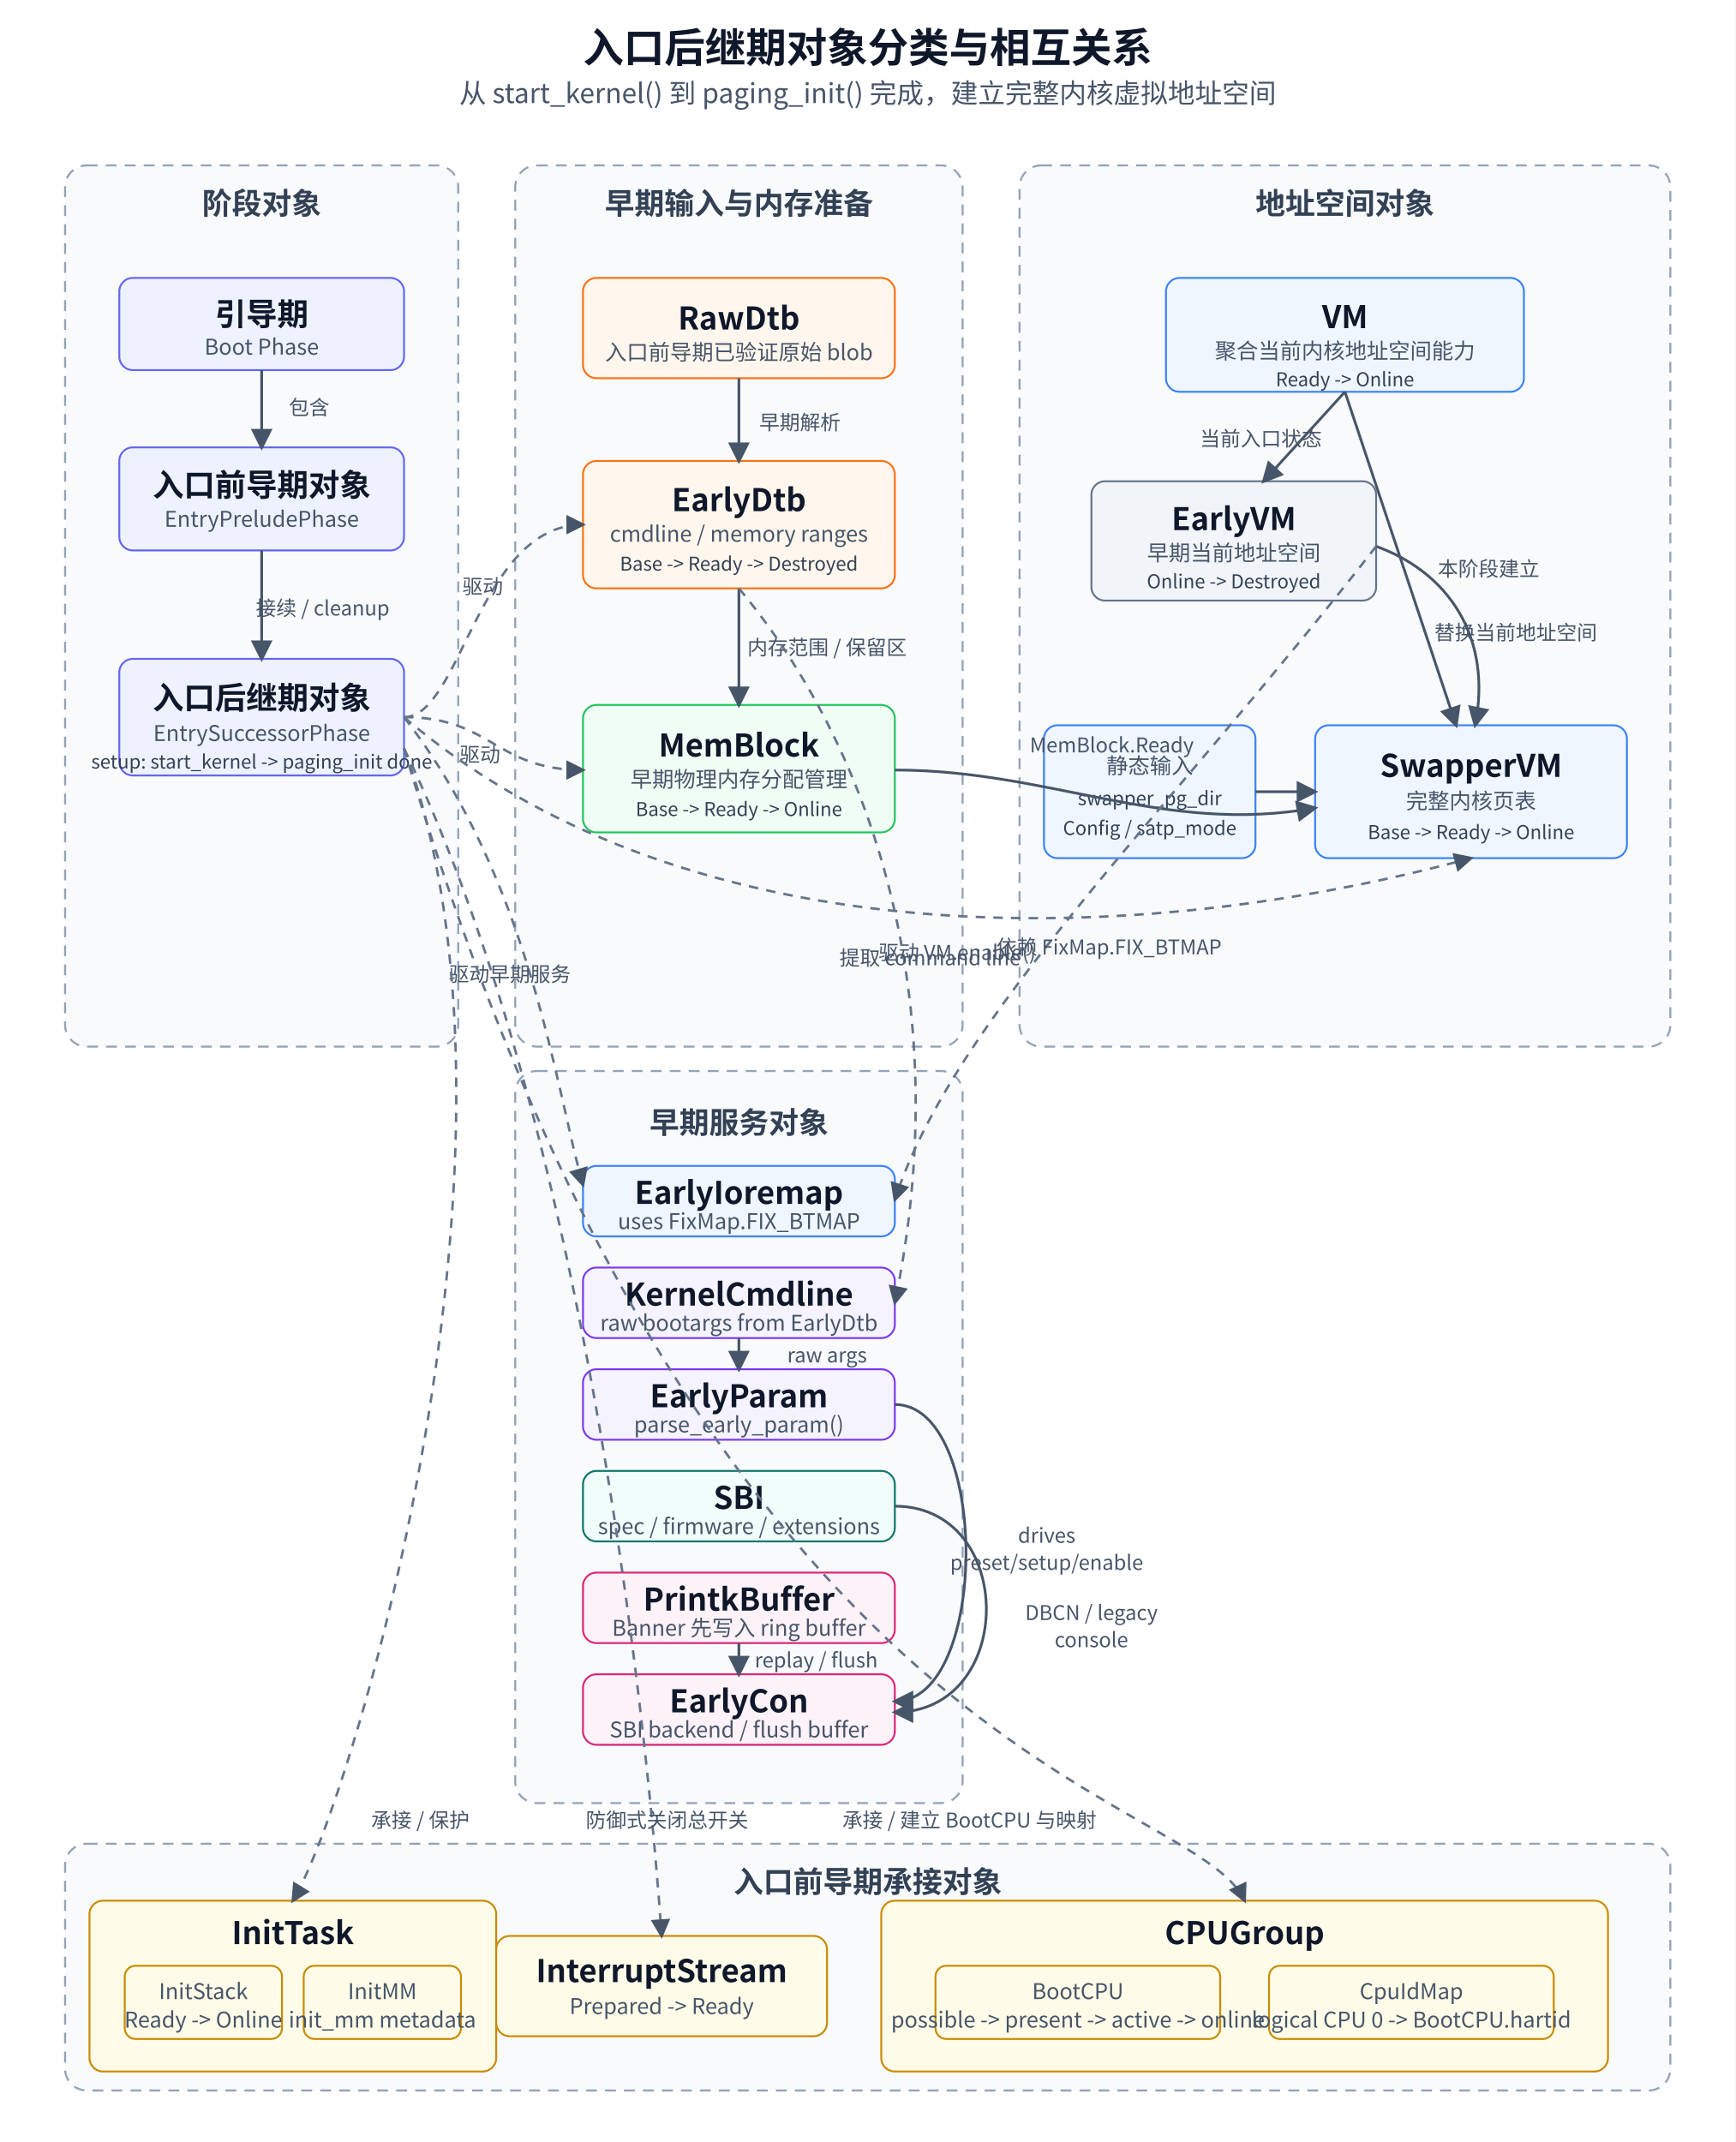
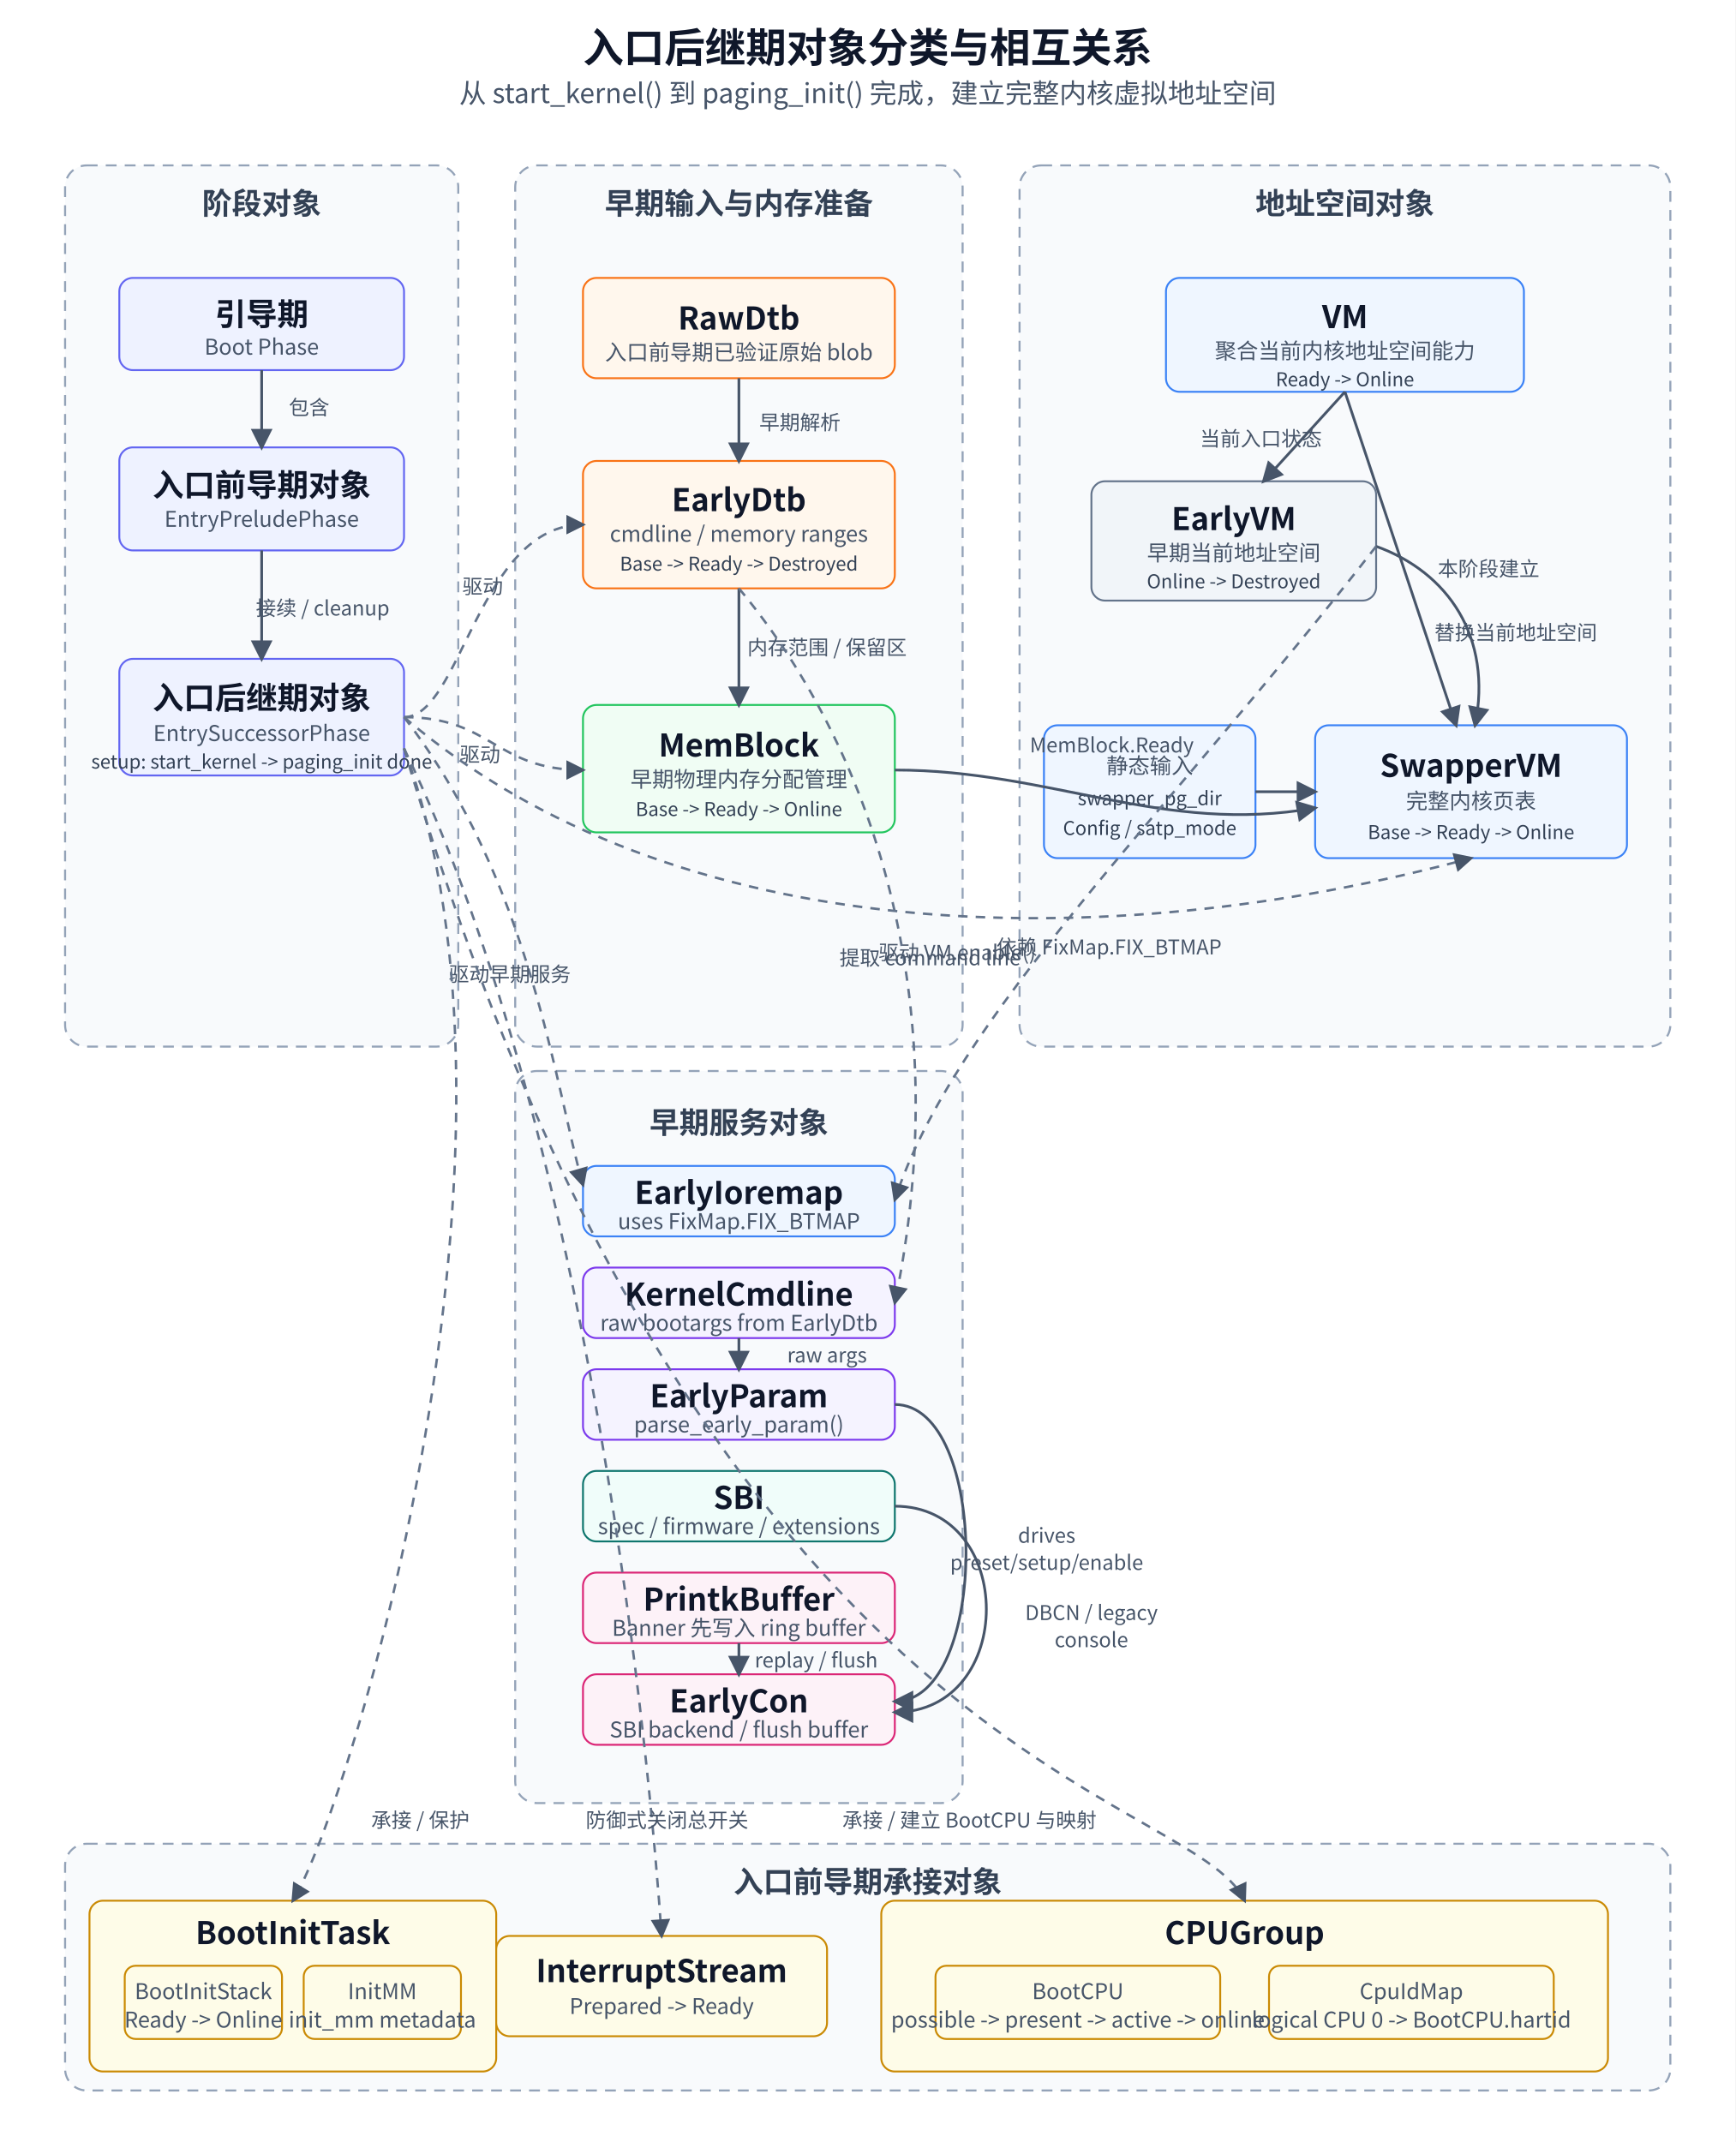
<svg xmlns="http://www.w3.org/2000/svg" width="1280" height="1580" viewBox="0 0 1280 1580" role="img" aria-labelledby="title desc">
  <defs>
    <marker id="arrow" viewBox="0 0 10 10" refX="8.5" refY="5" markerWidth="8" markerHeight="8" orient="auto-start-reverse">
      <path d="M 0 0 L 10 5 L 0 10 z" fill="#475569" />
    </marker>
    <style>
      text {
        font-family: "Microsoft YaHei", "Noto Sans CJK SC", "Source Han Sans SC", Arial, sans-serif;
        fill: #0f172a;
      }
      .title { font-size: 30px; font-weight: 600; }
      .subtitle { font-size: 20px; fill: #475569; }
      .group { fill: #f8fafc; stroke: #94a3b8; stroke-width: 1.5; stroke-dasharray: 8 6; }
      .group-label { font-size: 22px; font-weight: 600; fill: #334155; }
      .box { fill: #ffffff; stroke: #334155; stroke-width: 1.4; }
      .phase { fill: #eef2ff; stroke: #6366f1; }
      .dtb { fill: #fff7ed; stroke: #f97316; }
      .mem { fill: #f0fdf4; stroke: #22c55e; }
      .log { fill: #fdf2f8; stroke: #db2777; }
      .addr { fill: #eff6ff; stroke: #3b82f6; }
      .svc { fill: #f0fdfa; stroke: #0f766e; }
      .param { fill: #f5f3ff; stroke: #7c3aed; }
      .carry { fill: #fefce8; stroke: #ca8a04; }
      .inactive { fill: #f1f5f9; stroke: #64748b; }
      .label { font-size: 23px; font-weight: 600; text-anchor: middle; dominant-baseline: middle; }
      .small { font-size: 16px; fill: #475569; text-anchor: middle; dominant-baseline: middle; }
      .edge { stroke: #475569; stroke-width: 2; fill: none; marker-end: url(#arrow); }
      .edge-soft { stroke: #64748b; stroke-width: 1.8; stroke-dasharray: 7 6; fill: none; marker-end: url(#arrow); }
      .edge-label { font-size: 15px; fill: #475569; text-anchor: middle; }
      .state { font-size: 14px; fill: #334155; text-anchor: middle; dominant-baseline: middle; }
    </style>
  </defs>
  <rect x="0" y="0" width="1280" height="1580" fill="#ffffff" />
  <text x="640" y="46" text-anchor="middle" class="title">入口后继期对象分类与相互关系</text>
  <text x="640" y="76" text-anchor="middle" class="subtitle">从 start_kernel() 到 paging_init() 完成，建立完整内核虚拟地址空间</text>
  <rect x="48" y="122" width="290" height="650" rx="16" class="group" />
  <text x="193" y="158" class="group-label" text-anchor="middle">阶段对象</text>
  <rect x="88" y="205" width="210" height="68" rx="10" class="box phase" />
  <text x="193" y="232" class="label">引导期</text>
  <text x="193" y="256" class="small">Boot Phase</text>
  <rect x="88" y="330" width="210" height="76" rx="10" class="box phase" />
  <text x="193" y="358" class="label">入口前导期对象</text>
  <text x="193" y="383" class="small">EntryPreludePhase</text>
  <rect x="88" y="486" width="210" height="86" rx="10" class="box phase" />
  <text x="193" y="515" class="label">入口后继期对象</text>
  <text x="193" y="541" class="small">EntrySuccessorPhase</text>
  <text x="193" y="562" class="state">setup: start_kernel -&gt; paging_init done</text>
  <path d="M193 273 L193 330" class="edge" />
  <text x="228" y="306" class="edge-label">包含</text>
  <path d="M193 406 L193 486" class="edge" />
  <text x="238" y="454" class="edge-label">接续 / cleanup</text>
  <rect x="380" y="122" width="330" height="650" rx="16" class="group" />
  <text x="545" y="158" class="group-label" text-anchor="middle">早期输入与内存准备</text>
  <rect x="430" y="205" width="230" height="74" rx="10" class="box dtb" />
  <text x="545" y="235" class="label">RawDtb</text>
  <text x="545" y="260" class="small">入口前导期已验证原始 blob</text>
  <rect x="430" y="340" width="230" height="94" rx="10" class="box dtb" />
  <text x="545" y="369" class="label">EarlyDtb</text>
  <text x="545" y="394" class="small">cmdline / memory ranges</text>
  <text x="545" y="416" class="state">Base -&gt; Ready -&gt; Destroyed</text>
  <rect x="430" y="520" width="230" height="94" rx="10" class="box mem" />
  <text x="545" y="550" class="label">MemBlock</text>
  <text x="545" y="575" class="small">早期物理内存分配管理</text>
  <text x="545" y="597" class="state">Base -&gt; Ready -&gt; Online</text>
  <path d="M545 279 L545 340" class="edge" />
  <text x="590" y="317" class="edge-label">早期解析</text>
  <path d="M545 434 L545 520" class="edge" />
  <text x="610" y="483" class="edge-label">内存范围 / 保留区</text>
  <rect x="752" y="122" width="480" height="650" rx="16" class="group" />
  <text x="992" y="158" class="group-label" text-anchor="middle">地址空间对象</text>
  <rect x="860" y="205" width="264" height="84" rx="10" class="box addr" />
  <text x="992" y="234" class="label">VM</text>
  <text x="992" y="259" class="small">聚合当前内核地址空间能力</text>
  <text x="992" y="280" class="state">Ready -&gt; Online</text>
  <rect x="805" y="355" width="210" height="88" rx="10" class="box inactive" />
  <text x="910" y="383" class="label">EarlyVM</text>
  <text x="910" y="408" class="small">早期当前地址空间</text>
  <text x="910" y="429" class="state">Online -&gt; Destroyed</text>
  <rect x="970" y="535" width="230" height="98" rx="10" class="box addr" />
  <text x="1085" y="565" class="label">SwapperVM</text>
  <text x="1085" y="591" class="small">完整内核页表</text>
  <text x="1085" y="614" class="state">Base -&gt; Ready -&gt; Online</text>
  <rect x="770" y="535" width="156" height="98" rx="10" class="box addr" />
  <text x="848" y="565" class="small">静态输入</text>
  <text x="848" y="589" class="state">swapper_pg_dir</text>
  <text x="848" y="611" class="state">Config / satp_mode</text>
  <path d="M992 289 L932 355" class="edge" />
  <text x="930" y="329" class="edge-label">当前入口状态</text>
  <path d="M992 289 L1074 535" class="edge" />
  <text x="1098" y="425" class="edge-label">本阶段建立</text>
  <path d="M1015 403 C1068 422, 1101 470, 1088 535" class="edge" />
  <text x="1118" y="472" class="edge-label">替换当前地址空间</text>
  <path d="M926 584 L970 584" class="edge" />
  <path d="M298 529 C340 529, 353 387, 430 387" class="edge-soft" />
  <text x="356" y="438" class="edge-label">驱动</text>
  <path d="M298 529 C363 529, 365 568, 430 568" class="edge-soft" />
  <text x="354" y="562" class="edge-label">驱动</text>
  <path d="M298 529 C498 700, 815 706, 1085 633" class="edge-soft" />
  <text x="706" y="708" class="edge-label">驱动 VM.enable()</text>
  <path d="M660 568 C775 568, 858 616, 970 596" class="edge" />
  <text x="820" y="555" class="edge-label">MemBlock.Ready</text>
  <rect x="380" y="790" width="330" height="540" rx="16" class="group" />
  <text x="545" y="836" class="group-label" text-anchor="middle">早期服务对象</text>
  <rect x="430" y="860" width="230" height="52" rx="10" class="box addr" />
  <text x="545" y="880" class="label">EarlyIoremap</text>
  <text x="545" y="901" class="small">uses FixMap.FIX_BTMAP</text>
  <rect x="430" y="935" width="230" height="52" rx="10" class="box param" />
  <text x="545" y="955" class="label">KernelCmdline</text>
  <text x="545" y="976" class="small">raw bootargs from EarlyDtb</text>
  <rect x="430" y="1010" width="230" height="52" rx="10" class="box param" />
  <text x="545" y="1030" class="label">EarlyParam</text>
  <text x="545" y="1051" class="small">parse_early_param()</text>
  <rect x="430" y="1085" width="230" height="52" rx="10" class="box svc" />
  <text x="545" y="1105" class="label">SBI</text>
  <text x="545" y="1126" class="small">spec / firmware / extensions</text>
  <rect x="430" y="1160" width="230" height="52" rx="10" class="box log" />
  <text x="545" y="1180" class="label">PrintkBuffer</text>
  <text x="545" y="1201" class="small">Banner 先写入 ring buffer</text>
  <rect x="430" y="1235" width="230" height="52" rx="10" class="box log" />
  <text x="545" y="1255" class="label">EarlyCon</text>
  <text x="545" y="1276" class="small">SBI backend / flush buffer</text>
  <path d="M545 987 L545 1010" class="edge" />
  <text x="610" y="1005" class="edge-label">raw args</text>
  <path d="M660 1036 C730 1036, 730 1255, 660 1255" class="edge" />
  <text x="772" y="1138" class="edge-label">drives</text>
  <text x="772" y="1158" class="edge-label">preset/setup/enable</text>
  <path d="M660 1111 C750 1111, 750 1263, 660 1263" class="edge" />
  <text x="805" y="1195" class="edge-label">DBCN / legacy</text>
  <text x="805" y="1215" class="edge-label">console</text>
  <path d="M545 1212 L545 1235" class="edge" />
  <text x="602" y="1230" class="edge-label">replay / flush</text>
  <path d="M1015 403 C860 602, 704 750, 660 885" class="edge-soft" />
  <text x="818" y="704" class="edge-label">依赖 FixMap.FIX_BTMAP</text>
  <path d="M545 434 C650 560, 704 750, 660 961" class="edge-soft" />
  <text x="686" y="712" class="edge-label">提取 command line</text>
  <path d="M298 529 C392 650, 410 805, 430 874" class="edge-soft" />
  <text x="376" y="724" class="edge-label">驱动早期服务</text>
  <rect x="48" y="1360" width="1184" height="182" rx="16" class="group" />
  <text x="640" y="1396" class="group-label" text-anchor="middle">入口前导期承接对象</text>
  <rect x="66" y="1402" width="300" height="126" rx="10" class="box carry" />
-   <text x="216" y="1426" class="label">InitTask</text>
+   <text x="216" y="1426" class="label">BootInitTask</text>
  <rect x="92" y="1450" width="116" height="54" rx="8" class="box carry" />
-   <text x="150" y="1469" class="small">InitStack</text>
+   <text x="150" y="1469" class="small">BootInitStack</text>
  <text x="150" y="1490" class="small">Ready -&gt; Online</text>
  <rect x="224" y="1450" width="116" height="54" rx="8" class="box carry" />
  <text x="282" y="1469" class="small">InitMM</text>
  <text x="282" y="1490" class="small">init_mm metadata</text>
  <rect x="366" y="1428" width="244" height="74" rx="10" class="box carry" />
  <text x="488" y="1454" class="label">InterruptStream</text>
  <text x="488" y="1480" class="small">Prepared -&gt; Ready</text>
  <rect x="650" y="1402" width="536" height="126" rx="10" class="box carry" />
  <text x="918" y="1426" class="label">CPUGroup</text>
  <rect x="690" y="1450" width="210" height="54" rx="8" class="box carry" />
  <text x="795" y="1469" class="small">BootCPU</text>
  <text x="795" y="1490" class="small">possible -&gt; present -&gt; active -&gt; online</text>
  <rect x="936" y="1450" width="210" height="54" rx="8" class="box carry" />
  <text x="1041" y="1469" class="small">CpuIdMap</text>
  <text x="1041" y="1490" class="small">logical CPU 0 -&gt; BootCPU.hartid</text>
  <path d="M298 552 C405 842, 260 1330, 216 1402" class="edge-soft" />
  <text x="310" y="1348" class="edge-label">承接 / 保护</text>
  <path d="M298 552 C438 842, 480 1310, 488 1428" class="edge-soft" />
  <text x="492" y="1348" class="edge-label">防御式关闭总开关</text>
  <path d="M298 552 C520 1308, 880 1320, 918 1402" class="edge-soft" />
  <text x="715" y="1348" class="edge-label">承接 / 建立 BootCPU 与映射</text>
</svg>
